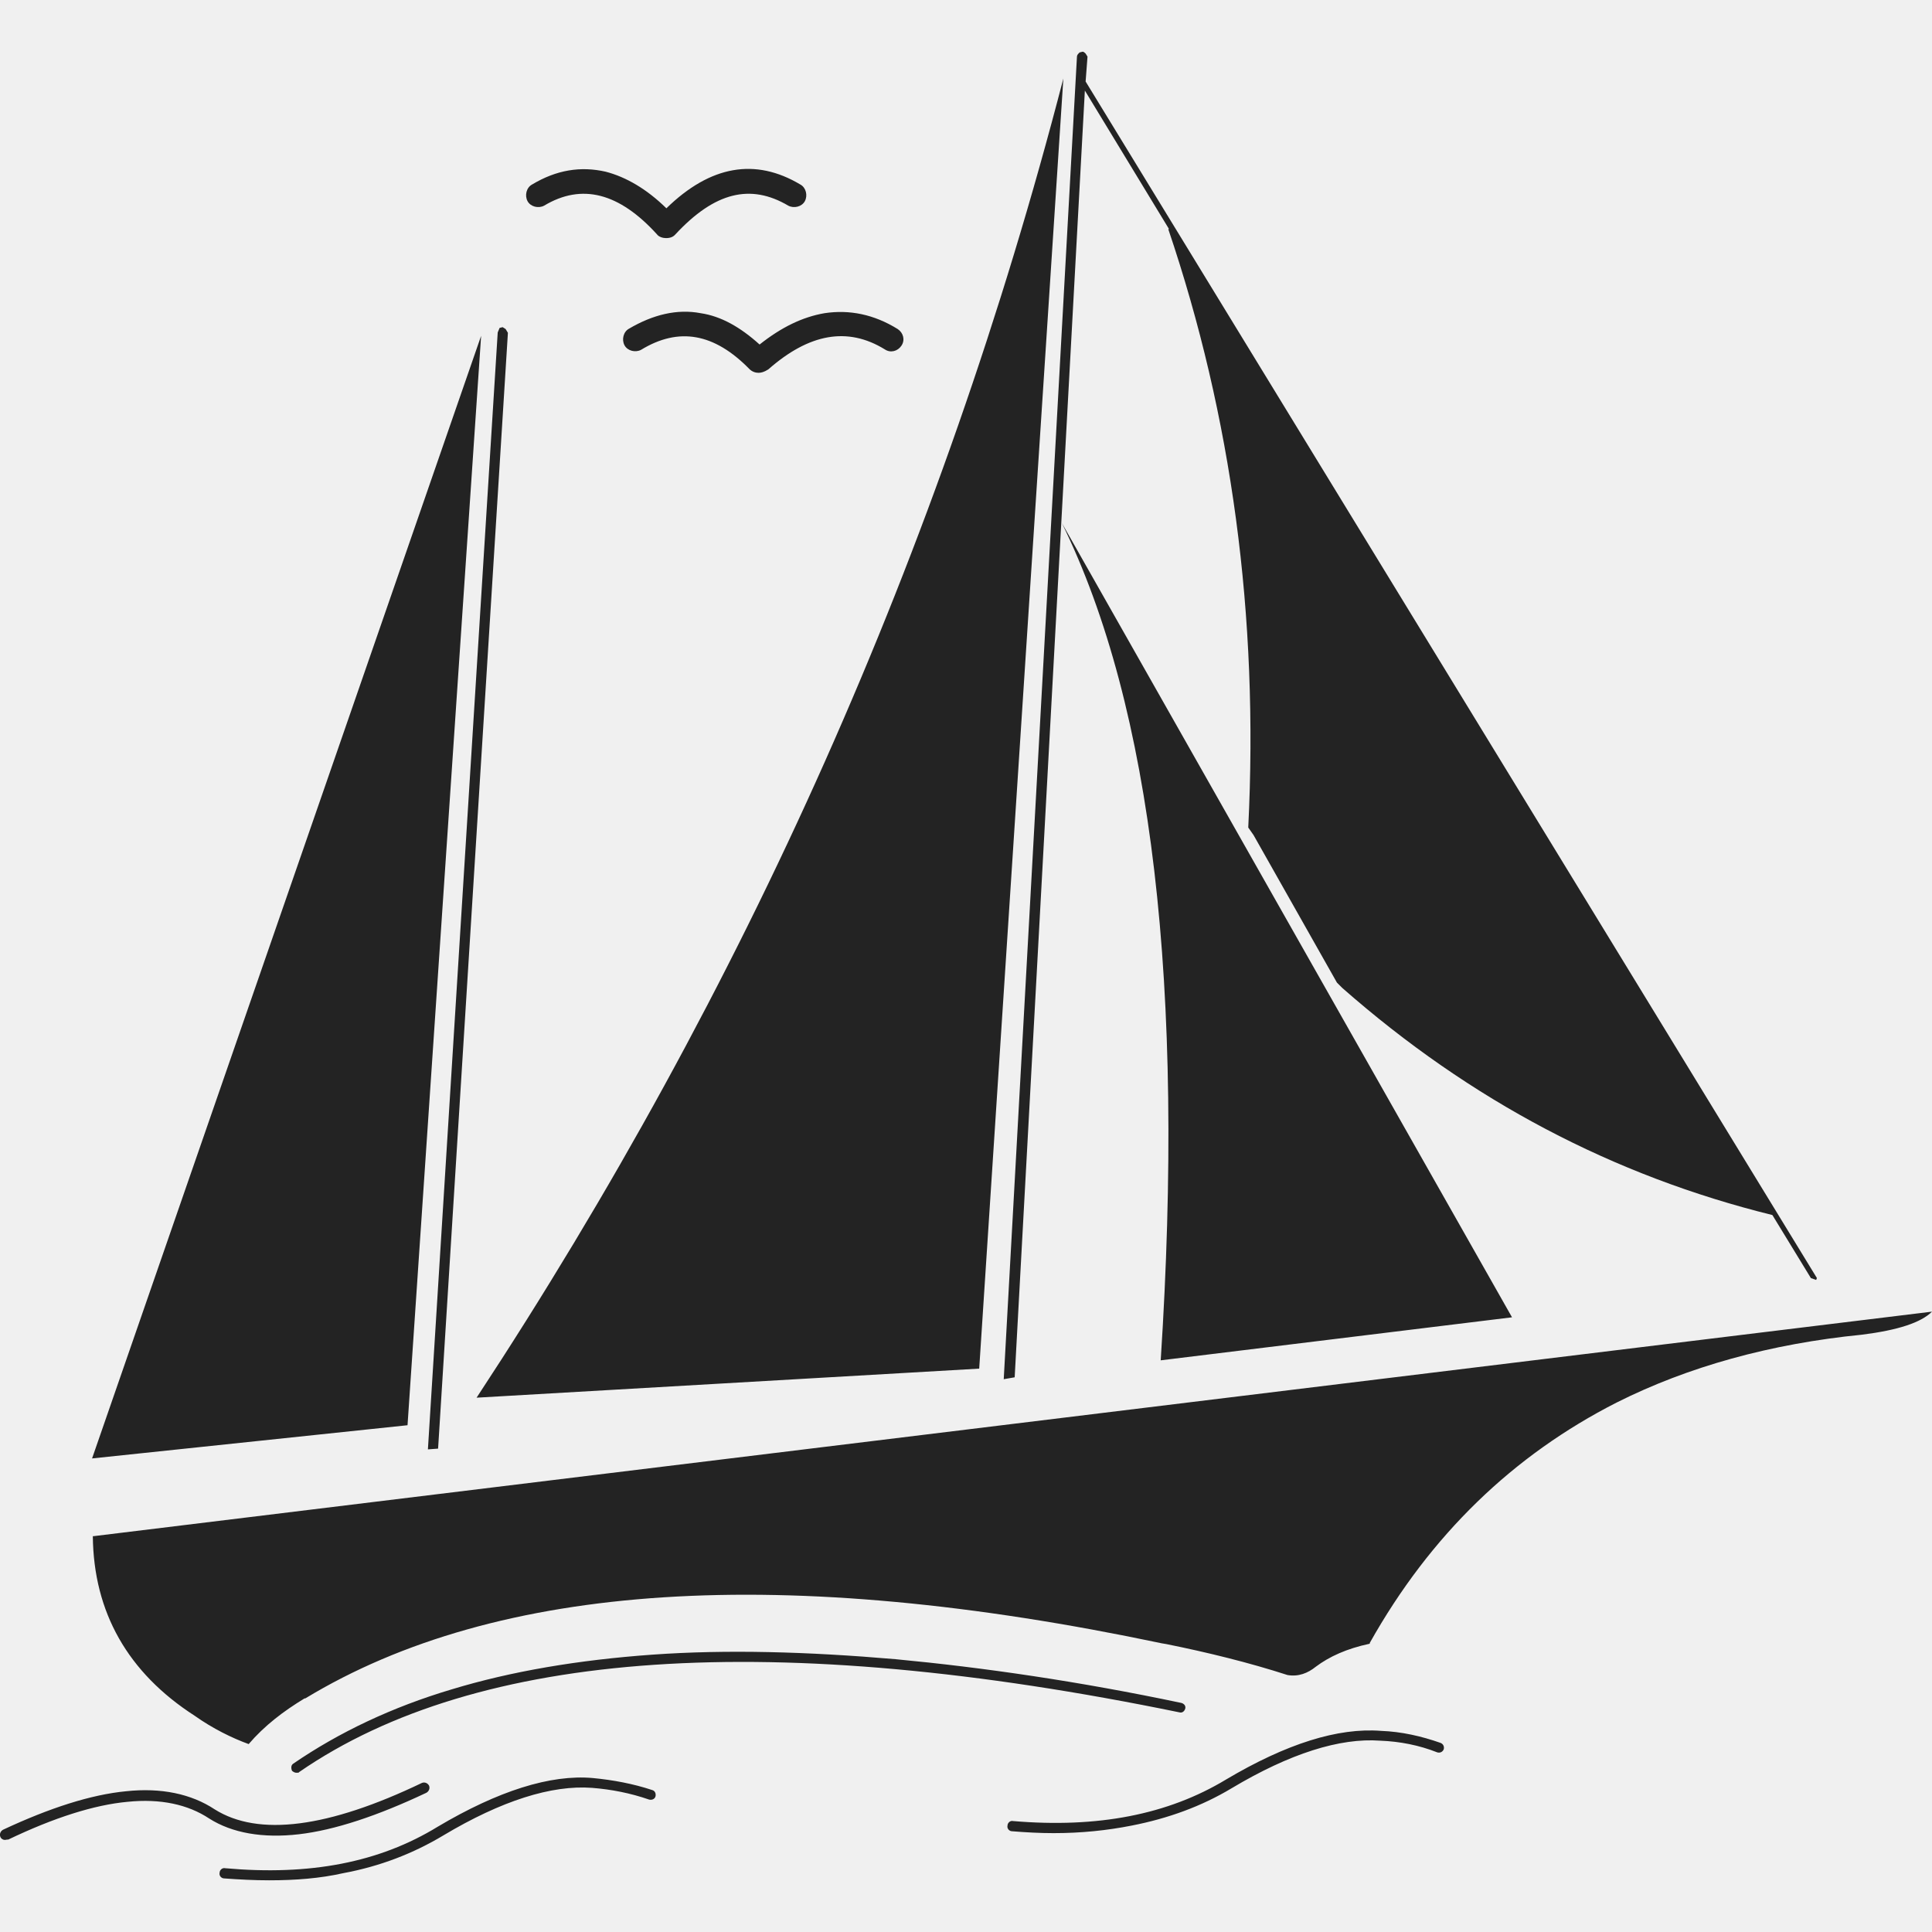
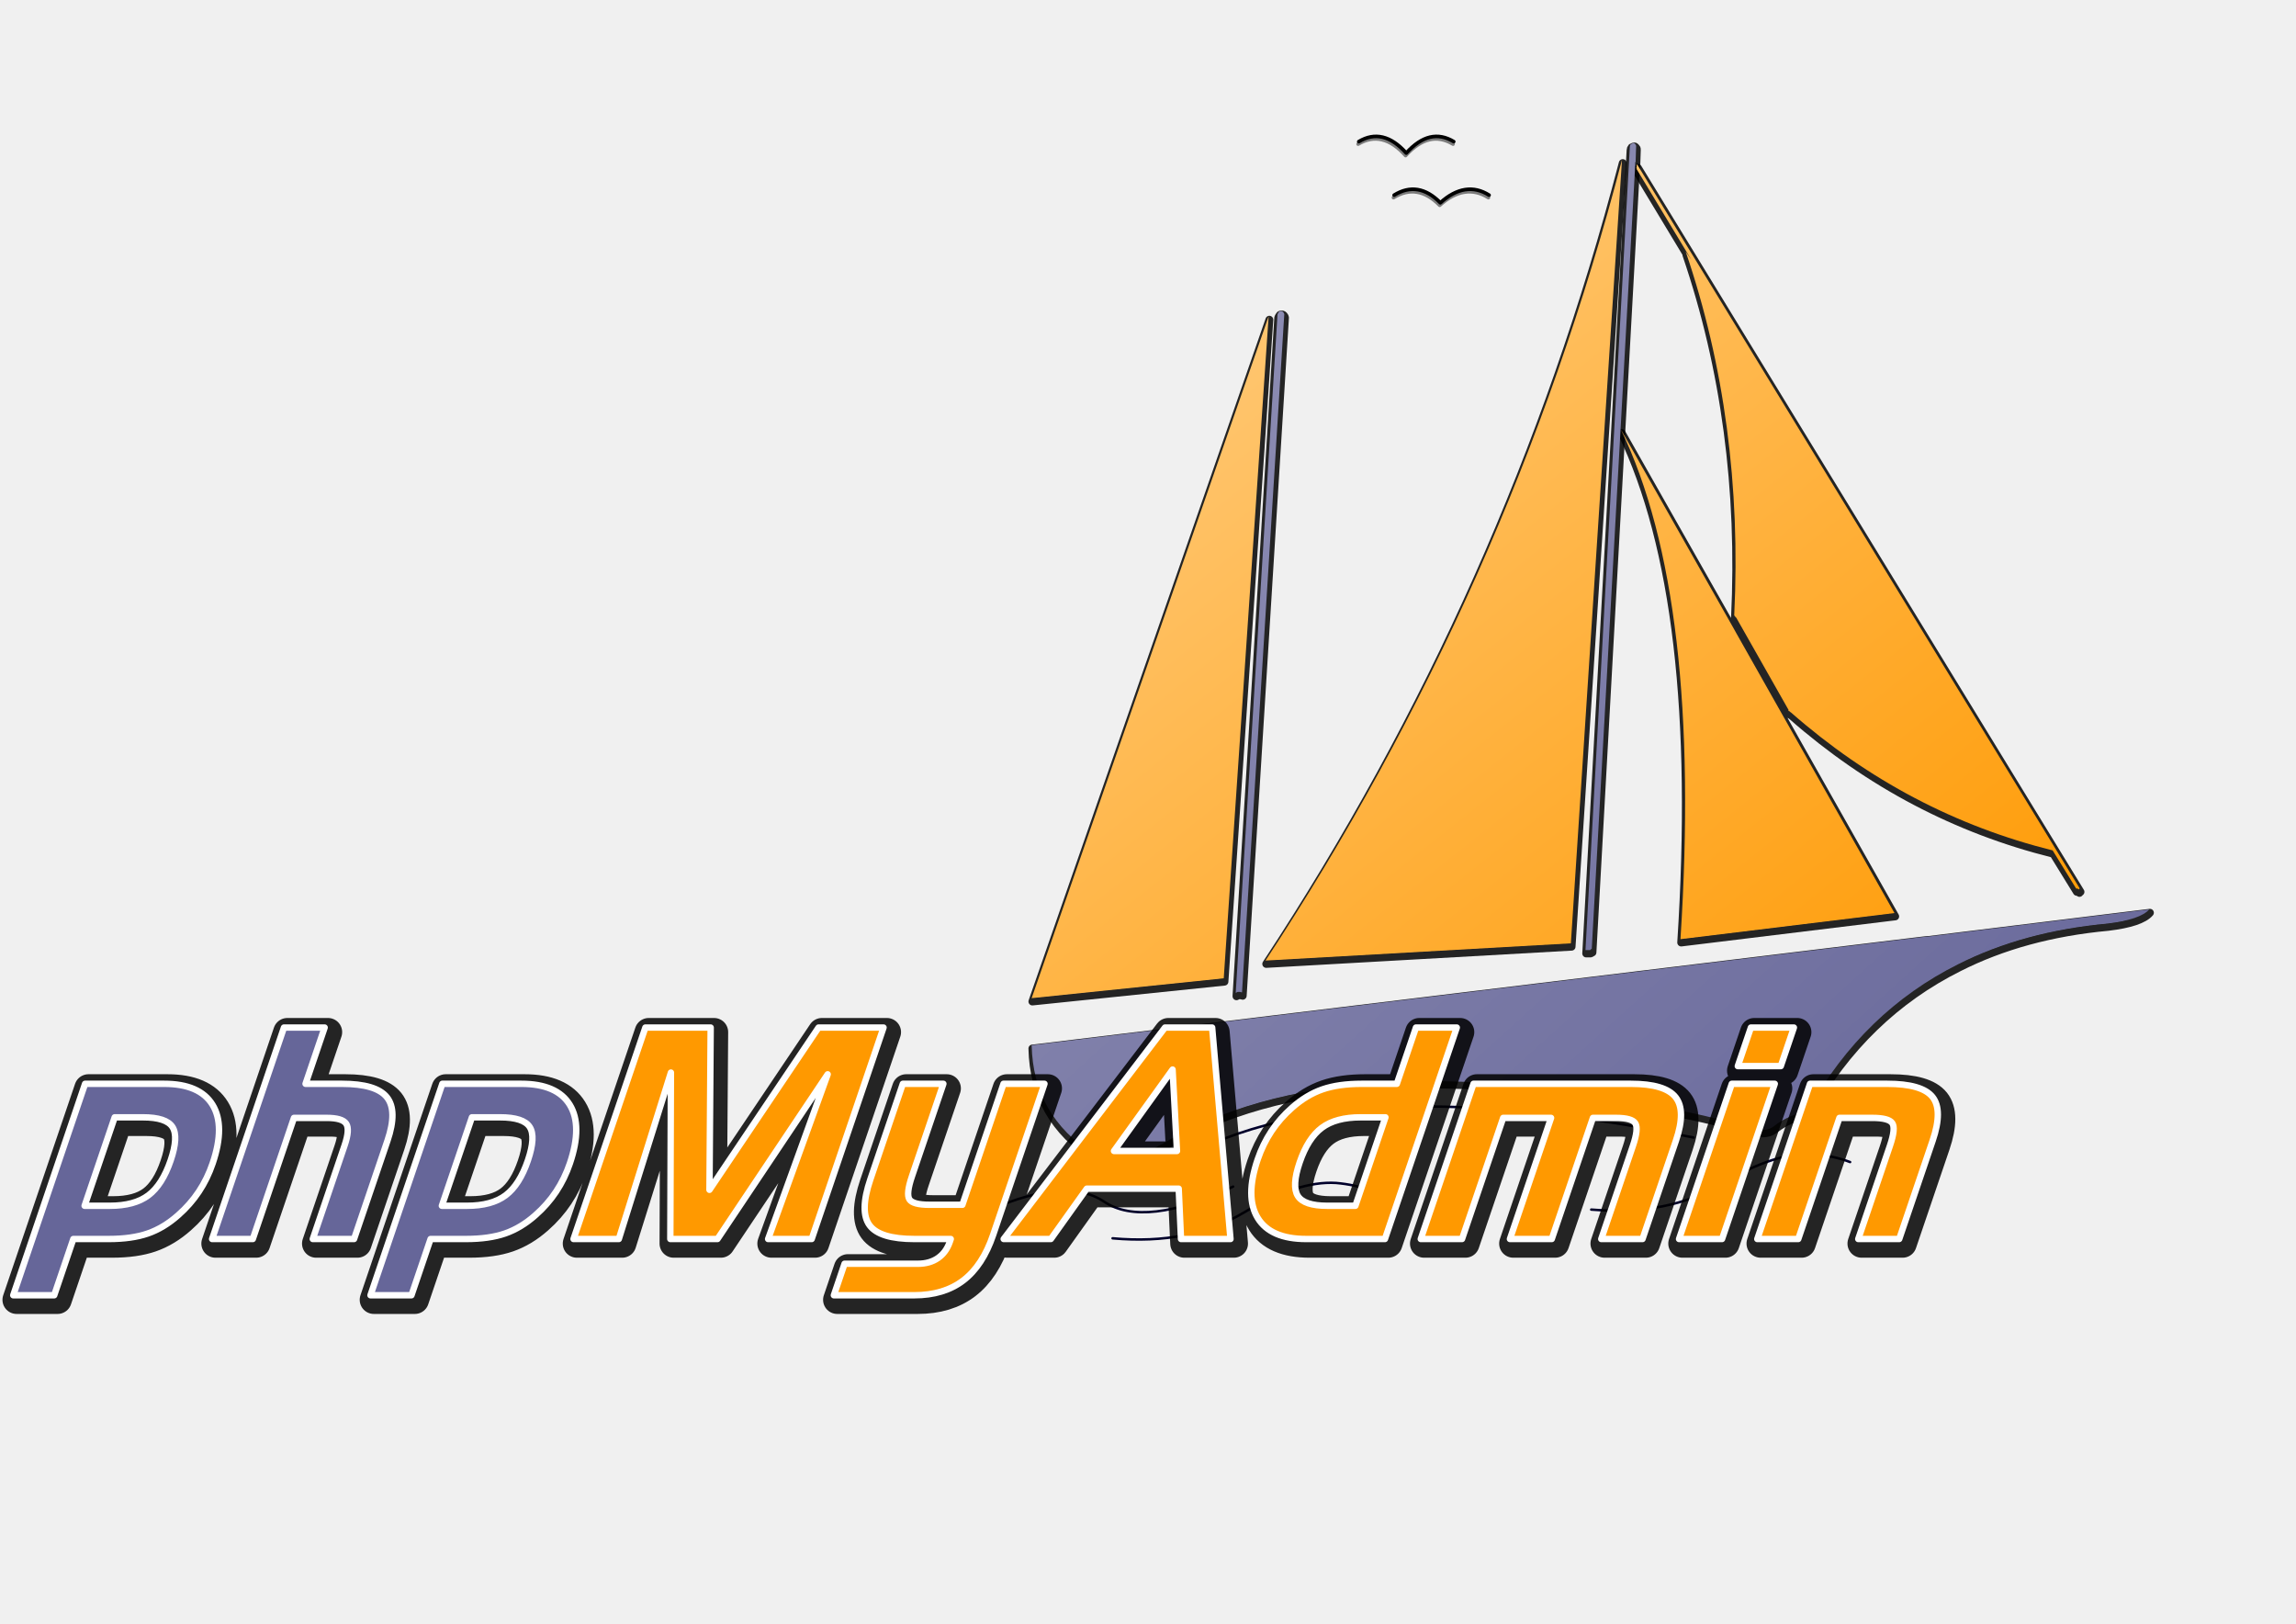
- <svg xmlns="http://www.w3.org/2000/svg" xml:space="preserve" viewBox="0 0 512 512">
-   <path d="m288.2 15-.5-.8c-.2-.2-.5-.5-.8-.5l-.8.2c-.5.5-.7.7-.7 1.2L266 365.5l2.9-.5 18.6-341 22.3 36.7h-.2c16.8 49.6 24 102.5 21.2 158.6l1.4 2 22.1 39.1 1.4 1.4c34 29.9 71.9 49.8 114 60.2l10.2 16.7 1.4.5.2-.5L287.7 21.6zm-6.8 123.6c24 48.9 32.6 123 26.2 221.9l93.1-11.4zm212.1 215.1c9.5-1.2 15.6-3.2 18.5-6.1L24.8 407.1h-.2c.2 20.2 9.3 36.2 27 47.6 4.8 3.4 9.9 5.9 14.3 7.5 4.2-4.9 9.2-8.7 14.8-12.1h.2c51-30.9 126.8-35.7 227-14.6l1.2.2c10.9 2.2 21.9 4.9 32.1 8.2 2.9.5 5.4-.5 7.5-2.2 3.6-2.7 8.2-4.8 14.3-6.1v-.2c16.1-28.7 38.1-49.8 65.4-63.7 18.9-9.5 40.8-15.6 65.1-18m-234 9 22.3-341.9c-32.3 124.7-84.3 241.3-155.5 349.6zM134 87.2l-.8-.5-.8.2-.5 1.2-18.5 296 2.7-.2 18.5-295.7zm-26 290.5L127.5 89 24.4 386.5zM1.3 487.6c-.5 0-1-.3-1.2-.8-.3-.7 0-1.5.7-1.9 12.4-5.8 23.3-9.3 32.6-10.2 9.3-1 17.3.7 23.5 4.8 11.6 7.3 30.1 4.9 54.9-7 .7-.3 1.5 0 1.9.7.3.7 0 1.5-.7 1.9-12.9 6.1-24.3 9.9-33.8 11s-17.7-.3-23.8-4.2c-5.6-3.7-12.9-5.3-21.6-4.4-8.8.8-19.5 4.2-31.6 10-.5 0-.7.1-.9.1m70 10.7c-3.9 0-7.8-.2-11.9-.5-.7 0-1.4-.7-1.2-1.5 0-.7.7-1.4 1.5-1.2 22.4 2 40.8-1.5 56.3-11 16-9.5 29.9-13.9 41.1-12.9 5.3.5 10.7 1.5 15.8 3.2.7.2 1 1 .8 1.7s-1 1-1.7.8c-4.9-1.7-10-2.7-15.1-3.1-10.7-.8-24 3.4-39.4 12.6-8 4.8-16.8 8.2-26.5 10-6.2 1.4-12.7 1.9-19.7 1.9m7.3-28.5c-.5 0-.8-.2-1.2-.5-.3-.7-.3-1.5.3-1.9 12.1-8.3 26.2-15 42-19.7 15.8-4.8 33.6-7.8 53.2-9.2s41.1-.8 64.4 1.2c23.3 2.2 48.8 5.9 75.8 11.6.7.2 1.2.8 1 1.5s-.8 1.2-1.5 1c-107.5-22.1-186-16.8-233.3 15.8-.1.2-.3.2-.7.2m200.6 16c-3.6 0-7.3-.2-11-.5-.7 0-1.4-.7-1.2-1.5 0-.7.7-1.4 1.5-1.2 22.4 1.9 41-1.7 56.4-11q24-14.25 41.1-12.9c5.4.2 10.7 1.4 15.8 3.2.7.3 1 1 .8 1.7-.3.7-1 1-1.7.8-4.8-1.9-9.9-2.9-15.1-3.1-10.7-.8-24 3.4-39.4 12.6-8 4.8-16.8 8-26.5 9.9-6.6 1.3-13.4 2-20.7 2M201 98.8c-.8 0-1.7-.3-2.4-1-9.3-9.5-18.7-11.2-28.7-5.1-1.5.8-3.6.3-4.4-1.2s-.3-3.6 1.2-4.4c6.3-3.7 12.7-5.3 19-4.1 5.4.8 10.5 3.7 15.6 8.3 5.8-4.6 11.4-7.3 17.2-8.3 6.6-1 13.1.3 19.4 4.2 1.5 1 2 2.9 1 4.4s-2.9 2-4.4 1c-9.9-6.1-20.1-4.2-30.9 5.3-1.1.7-1.9.9-2.6.9m-24.5-35.7c-.8 0-1.9-.3-2.4-1-10-11-19.9-13.6-29.9-7.6-1.5.8-3.6.3-4.4-1.2s-.3-3.6 1.2-4.4c6.5-3.9 12.9-4.9 19.5-3.4 5.4 1.4 10.9 4.6 16.1 9.7 11.7-11.4 23.6-13.4 35.5-6.3 1.5.8 2 2.9 1.2 4.4s-2.9 2-4.4 1.2c-10-5.9-19.5-3.6-29.9 7.6-.6.7-1.4 1-2.5 1" style="fill:#232323" />
+ <svg xmlns="http://www.w3.org/2000/svg" xmlns:xlink="http://www.w3.org/1999/xlink" width="297mm" height="210mm">
+   <defs>
+     <linearGradient id="b">
+       <stop offset="0" style="stop-color:#669;stop-opacity:1" />
+       <stop offset="1" style="stop-color:#fff;stop-opacity:1" />
+     </linearGradient>
+     <linearGradient id="a">
+       <stop offset="0" style="stop-color:#f90;stop-opacity:1" />
+       <stop offset="1" style="stop-color:#fff;stop-opacity:1" />
+     </linearGradient>
+     <linearGradient xlink:href="#a" id="h" x1="962.807" x2="239.323" y1="487.914" y2="-422.628" gradientUnits="userSpaceOnUse" />
+     <linearGradient xlink:href="#b" id="c" x1="996.753" x2="-635.195" y1="572.643" y2="-1226.594" gradientUnits="userSpaceOnUse" />
+     <linearGradient xlink:href="#a" id="i" x1="962.807" x2="239.323" y1="487.914" y2="-422.628" gradientUnits="userSpaceOnUse" />
+     <linearGradient xlink:href="#a" id="j" x1="962.807" x2="239.323" y1="487.914" y2="-422.628" gradientUnits="userSpaceOnUse" />
+     <linearGradient xlink:href="#a" id="k" x1="962.807" x2="239.323" y1="487.914" y2="-422.628" gradientUnits="userSpaceOnUse" />
+     <linearGradient xlink:href="#a" id="l" x1="962.807" x2="239.323" y1="487.914" y2="-422.628" gradientUnits="userSpaceOnUse" />
+     <linearGradient xlink:href="#b" id="e" x1="996.753" x2="-635.195" y1="572.643" y2="-1226.594" gradientUnits="userSpaceOnUse" />
+     <linearGradient xlink:href="#b" id="f" x1="996.753" x2="-635.195" y1="572.643" y2="-1226.594" gradientUnits="userSpaceOnUse" />
+     <linearGradient xlink:href="#b" id="g" x1="996.753" x2="-635.195" y1="572.643" y2="-1226.594" gradientUnits="userSpaceOnUse" />
+   </defs>
+   <g style="display:inline">
+     <g fill="none" style="fill:#000;fill-opacity:0;stroke:#000;stroke-width:3.834;stroke-linejoin:round;stroke-miterlimit:4;stroke-opacity:.851;stroke-dasharray:none">
+       <g style="fill:#000;fill-opacity:0;stroke:#000;stroke-width:3.834;stroke-linejoin:round;stroke-miterlimit:4;stroke-opacity:.851;stroke-dasharray:none;display:inline">
+         <path fill="none" d="M976.338 451.426c10.718-1.278 17.603-3.578 20.415-6.898L888.81 457.8h-.767L450.63 510.885h-.256c.512 22.97 10.464 40.575 30.624 53.594 5.365 3.564 10.974 6.375 16.082 8.164 4.588-5.366 10.21-9.698 16.586-13.273h.255c57.169-34.7 142.142-40.066 254.429-16.584l1.275.51c12.255 2.55 24.25 5.61 35.733 8.932 3.565.51 6.376-.257 8.676-2.301 4.076-3.066 9.186-5.352 16.072-7.141v-.256c17.873-32.155 42.62-55.894 73.242-71.2 21.183-10.72 45.43-17.356 72.99-19.904zM573.379 152.59c-.255-.256-.511-.51-1.011-.51-.512 0-.767 0-1.021.254-.257.256-.511.768-.767 1.277l-20.415 331.493v.256c.256-.256.51-.256.51-.256s.257-.252.51-.252c.77 0 1.269 0 2.034.252l20.67-331.493c0-.256-.253-.765-.51-1.021zm172.266-81.917c-.256-.257-.512-.768-1.021-.768-.512 0-.768.51-1.277.51a1.95 1.95 0 0 0-.513 1.278l-21.69 392.743h2.043c.254 0 .254 0 .51-.26v-.245h.513L745.39 81.9v-.767h.257l-.256-.255h.256l-.256-.257c0-.254 0-.254.256-.511-.256 0-.256 0-.256-.257v-.252h.256c-.256 0-.256 0-.256-.257h.256l.255-7.653c-.002-.51-.002-.764-.257-1.02z" style="fill:#000;fill-opacity:0;stroke:#000;stroke-width:3.834;stroke-linejoin:round;stroke-miterlimit:4;stroke-opacity:.851;stroke-dasharray:none" transform="translate(54.355 1.646)" />
+       </g>
+       <path fill="none" d="m794.896 309.538-1.277-2.3-55.127-97.235c26.547 55.128 36.243 138.066 29.092 249.076l104.632-12.764zM714 461.122l25.002-383.053c-36.487 139.854-94.424 270.257-174.297 391.473zm-169.711 17.093 21.947-323.581-115.862 333.28zM746.4 80.369l-.245.254V81.9l-.255.258h.255v.51l26.794 44.396-2.813-4.075c18.883 55.369 26.803 114.84 23.738 177.61v.252l.254.256c.257.512.768.766 1.02 1.277 0 0 0 .256.257.512l24.749 43.642c.254.256.254.51.254 1.023h.257c.51.25.51.508 1.02.765 37.768 33.178 80.64 55.627 127.86 67.366l11.479 18.628c.504 0 1.017 0 1.27.509.257-.254.257-.51.513-.51z" style="fill:#000;fill-opacity:0;stroke:#000;stroke-width:3.834;stroke-linejoin:round;stroke-miterlimit:4;stroke-opacity:.851;stroke-dasharray:none;display:inline" transform="translate(54.355 1.646)" />
+     </g>
+   </g>
+   <g style="display:inline">
+     <path d="m847.619 307.239 1.277 2.299z" />
+     <g style="fill:url(#c);fill-opacity:1" transform="translate(54)">
+       <path d="M976.338 451.426c10.718-1.278 17.603-3.578 20.415-6.898L888.81 457.8h-.767L450.63 510.885h-.256c.512 22.97 10.464 40.575 30.624 53.594 5.365 3.564 10.974 6.375 16.082 8.164 4.588-5.366 10.21-9.698 16.586-13.273h.255c57.169-34.7 142.142-40.066 254.429-16.584l1.275.51c12.255 2.55 24.25 5.61 35.733 8.932 3.565.51 6.376-.257 8.676-2.301 4.076-3.066 9.186-5.352 16.072-7.141v-.256c17.873-32.155 42.62-55.894 73.242-71.2 21.183-10.72 45.43-17.356 72.99-19.904" style="fill:url(#e);fill-opacity:1" />
+       <path d="M573.379 152.59c-.255-.256-.511-.51-1.011-.51-.512 0-.767 0-1.021.254-.257.256-.511.768-.767 1.277l-20.415 331.493v.256c.256-.256.51-.256.51-.256s.257-.252.51-.252c.77 0 1.269 0 2.034.252l20.67-331.493c0-.256-.253-.765-.51-1.021" style="fill:url(#f);fill-opacity:1" />
+       <path d="M745.645 70.673c-.256-.257-.512-.768-1.021-.768-.512 0-.768.51-1.277.51a1.95 1.95 0 0 0-.513 1.278l-21.69 392.743h2.043c.254 0 .254 0 .51-.26v-.245h.513L745.39 81.9v-.767h.257l-.256-.255h.256l-.256-.257c0-.254 0-.254.256-.511-.256 0-.256 0-.256-.257v-.252h.256c-.256 0-.256 0-.256-.257h.256l.255-7.653c-.002-.51-.002-.764-.257-1.02" style="fill:url(#g);fill-opacity:1" />
+     </g>
+     <path d="M800.155 79.856v.257h.246z" />
+     <path d="M485.731 510.312h-.766M390.54 359.751l1.277 2.299" style="fill:none;stroke:#000;stroke-width:0;stroke-linecap:round;stroke-linejoin:round" transform="translate(457.079 -52.512)" />
+     <g style="display:inline">
+       <g style="fill:none;stroke:#00002b">
+         <path d="M213.43 634.596c-5.353-2.045-11.229-3.323-17.348-3.834-12.509-.767-27.56 4.088-45.177 14.552-17.605 10.464-38.786 14.796-64.046 12.508m58.948-25.271c-28.834 13.785-50.016 16.084-63.033 7.4-13.273-8.934-33.689-6.634-61.247 6.385m349.364-37.767c-121.472-25.012-209.01-19.147-262.602 17.862m339.154-5.876c-5.354-2.034-11.229-3.31-17.351-3.819-12.506-1.022-27.557 3.819-45.171 14.282-17.607 10.72-38.791 14.809-64.048 12.763" style="fill:none;stroke:#00002b;stroke-width:1.2;stroke-linecap:round;stroke-linejoin:round" transform="translate(457.079 -52.512)" />
+       </g>
+     </g>
+   </g>
+   <g style="display:inline">
+     <g style="fill:url(#h);fill-opacity:1" transform="translate(54)">
+       <path d="m794.896 309.538-1.277-2.3-55.127-97.235c26.547 55.128 36.243 138.066 29.092 249.076l104.632-12.764z" style="fill:url(#i);fill-opacity:1;display:inline" />
+       <path d="m714 461.122 25.002-383.053c-36.487 139.854-94.424 270.257-174.297 391.473z" style="fill:url(#j);fill-opacity:1;display:inline" />
+       <path d="m544.289 478.215 21.947-323.581-115.862 333.28z" style="fill:url(#k);fill-opacity:1;display:inline" />
+       <path d="m746.4 80.369-.245.254V81.9l-.255.258h.255v.51l26.794 44.396-2.813-4.075c18.883 55.369 26.803 114.84 23.738 177.61v.252l.254.256c.257.512.768.766 1.02 1.277 0 0 0 .256.257.512l24.749 43.642c.254.256.254.51.254 1.023h.257c.51.25.51.508 1.02.765 37.768 33.178 80.64 55.627 127.86 67.366l11.479 18.628c.504 0 1.017 0 1.27.509.257-.254.257-.51.513-.51z" style="fill:url(#l);fill-opacity:1;display:inline" />
+     </g>
+   </g>
+   <g style="display:inline">
+     <path d="M284.374 208.167c-12.495-7.919-25.77-5.874-39.044 6.12-11.74-11.994-24.246-14.039-36.998-6.12m47.718-42.874c-12.762-7.653-25.269-4.855-38.021 9.185-12.506-14.04-25.27-16.838-38.032-9.185" style="fill:none;stroke:#000;stroke-width:2.9;stroke-linecap:round;stroke-linejoin:round" transform="translate(554.456 -31.659)scale(.6103)" />
+     <g style="stroke:#000;stroke-opacity:.481;display:inline">
+       <path d="M284.374 208.167c-12.495-7.919-25.77-5.874-39.044 6.12-11.74-11.994-24.246-14.039-36.998-6.12m47.718-42.874c-12.762-7.653-25.269-4.855-38.021 9.185-12.506-14.04-25.27-16.838-38.032-9.185" style="fill:none;stroke:#000;stroke-width:2.9;stroke-linecap:round;stroke-linejoin:round;stroke-opacity:.481" transform="translate(554.136 -30.438)scale(.6103)" />
+     </g>
+   </g>
+   <g style="display:inline">
+     <g style="font-size:40px;font-style:normal;font-weight:400;fill:#000;fill-opacity:0;stroke:#000;stroke-width:13.819;stroke-linejoin:round;stroke-miterlimit:4;stroke-opacity:.85;font-family:Bitstream Vera Sans">
+       <path fill="none" d="M59.713 548.399 45.018 591.64h12.234q12.164 0 18.972-5.133 6.807-5.133 10.867-17.086 3.92-11.53.892-16.277-3.027-4.746-14.489-4.746zm-14.47-16.383h38.6q17.439 0 23.722 10.266 6.285 10.264.049 28.617-2.558 7.522-6.735 13.816-4.177 6.293-10.092 11.496-7.05 6.258-14.86 8.965-7.811 2.707-19.202 2.707H39.498l-9.342 27.492h-20.04zm97.232-27.492h19.899l-9.343 27.492h17.79q16.733 0 21.987 6.574 5.254 6.575.284 21.2l-16.344 48.093h-20.18l15.557-45.773q2.65-7.804.758-10.618-1.89-2.812-9.555-2.812h-15.961l-20.119 59.203H107.35zm91.895 43.875-14.696 43.242h12.235q12.164 0 18.97-5.133 6.808-5.133 10.868-17.086 3.92-11.53.893-16.277-3.03-4.746-14.49-4.746zm-14.472-16.383H258.5q17.437 0 23.722 10.266 6.284 10.264.048 28.617-2.557 7.522-6.735 13.816-4.178 6.293-10.092 11.496-7.049 6.258-14.86 8.965-7.812 2.707-19.202 2.707h-17.226l-9.343 27.492h-20.04zm99.272-27.492h31.923l-.585 79.312 53.319-79.312h31.781l-35.125 103.36h-21.305l29.118-80.509-53.868 80.508h-23.062l.294-81.351-25.466 81.351h-22.149zm138.89 86.625h16.101l20.097-59.133h20.039l-25.089 73.828q-5.115 15.047-14.607 22.29-9.492 7.24-23.977 7.241H411.32l5.234-15.398h35.859q5.766 0 9.802-2.777t5.83-8.051l.43-1.266h-17.719q-17.016 0-21.975-6.715-4.958-6.714.367-22.394l15.89-46.758h19.83l-15.364 45.21q-2.918 8.58-1.26 11.25 1.66 2.673 9.816 2.673zm118.859-66.094-28.64 39.797h30.798zm-3.71-20.531h23.063l8.96 103.36h-24.187l-1.13-24.61h-44.929l-17.574 24.61H494.35zM666.3 591.64l14.694-43.241h-12.093q-12.164 0-18.993 5.097-6.83 5.099-10.868 16.98-3.92 11.532-.881 16.349 3.038 4.816 14.43 4.816zm14.448 16.243h-38.46q-17.439 0-23.722-10.266-6.285-10.264-.049-28.617 2.558-7.522 6.735-13.816 4.177-6.293 10.092-11.496 7.05-6.258 14.895-8.965 7.846-2.707 19.167-2.707h17.156l9.343-27.492h19.969zm43.291-75.867h76.922q16.734 0 21.896 6.539 5.16 6.54.164 21.234l-16.343 48.094h-20.18l15.46-45.492q2.844-8.367 1.22-11.04-1.624-2.67-9.499-2.671h-11.25l-20.118 59.203H741.85l20.118-59.203h-23.414l-20.118 59.203h-20.18zm150.245-8.649H853.26l6.403-18.843h21.023zm-28.723 84.516h-21.024l25.783-75.867h21.024zm43.009-75.867h37.688q17.085 0 22.212 6.434 5.125 6.433.06 21.34l-16.344 48.093h-20.04l15.51-45.633q2.89-8.507 1.113-11.039-1.778-2.53-9.723-2.531h-16.101l-20.119 59.203h-20.039z" style="fill:#000;fill-opacity:0;stroke:#000;font-family:HandelGothic BT;-inkscape-font-specification:HandelGothic BT Italic" transform="translate(-2)" />
+     </g>
+   </g>
+   <g style="display:inline">
+     <g style="font-size:40px;font-style:normal;font-weight:400;fill:#000;fill-opacity:1;stroke:#fff;stroke-width:3.125;stroke-linejoin:round;stroke-miterlimit:4;font-family:Bitstream Vera Sans">
+       <path d="m58.067 546.17-14.695 43.242h12.234q12.165 0 18.971-5.133t10.868-17.086q3.92-11.53.892-16.277-3.027-4.746-14.489-4.746zm-14.471-16.383h38.602q17.437 0 23.721 10.266 6.285 10.265.049 28.617-2.558 7.524-6.735 13.816-4.178 6.294-10.092 11.496-7.05 6.258-14.86 8.965-7.811 2.707-19.202 2.707H37.852l-9.343 27.492H8.47zm97.234-27.492h19.898l-9.343 27.492h17.79q16.733 0 21.987 6.574 5.253 6.575.284 21.2l-16.344 48.093h-20.18l15.557-45.773q2.65-7.804.758-10.617t-9.556-2.813h-15.96l-20.119 59.203h-19.898zm91.893 43.875-14.695 43.242h12.234q12.165 0 18.972-5.133t10.867-17.086q3.92-11.53.892-16.277-3.027-4.746-14.488-4.746zm-14.47-16.383h38.6q17.439 0 23.722 10.266 6.285 10.265.049 28.617-2.558 7.524-6.735 13.816-4.178 6.294-10.092 11.496-7.05 6.258-14.86 8.965-7.811 2.707-19.202 2.707H212.51l-9.343 27.492h-20.04z" style="fill:#669;fill-opacity:1;stroke:#fff;font-family:HandelGothic BT;-inkscape-font-specification:HandelGothic BT Italic" transform="translate(-2)" />
+       <path d="M317.525 502.295h31.922l-.585 79.312 53.319-79.312h31.781l-35.125 103.36h-21.305l29.118-80.509-53.868 80.508H329.72l.294-81.351-25.466 81.351h-22.149zm138.889 86.625h16.101l20.097-59.133h20.039l-25.089 73.828q-5.116 15.046-14.607 22.29-9.492 7.24-23.977 7.241h-39.304l5.233-15.398h35.86q5.765 0 9.802-2.777 4.036-2.778 5.83-8.051l.43-1.266H449.11q-17.016 0-21.975-6.715t.367-22.394l15.89-46.758h19.829l-15.363 45.211q-2.918 8.578-1.26 11.25 1.66 2.672 9.816 2.672zm118.859-66.094-28.64 39.797h30.797zm-3.71-20.531h23.063l8.96 103.36H579.4l-1.13-24.61h-44.93l-17.574 24.61h-23.062zm93.09 87.117 14.695-43.242h-12.093q-12.164 0-18.994 5.098-6.829 5.097-10.867 16.98-3.92 11.532-.881 16.348t14.43 4.816zm14.45 16.242H640.64q-17.437 0-23.721-10.265-6.285-10.266-.049-28.618 2.558-7.522 6.735-13.816 4.177-6.293 10.092-11.496 7.05-6.258 14.895-8.965 7.846-2.707 19.167-2.707h17.156l9.343-27.492h19.969zm43.29-75.867h76.922q16.734 0 21.895 6.54 5.162 6.539.165 21.233l-16.343 48.094h-20.18l15.46-45.492q2.843-8.367 1.22-11.039-1.625-2.672-9.499-2.672h-11.25l-20.118 59.203h-20.461l20.118-59.203h-23.414l-20.118 59.203h-20.18zm150.244-8.648h-21.023l6.403-18.844h21.023zm-28.722 84.515H822.89l25.783-75.867h21.024zm43.009-75.867h37.688q17.085 0 22.212 6.434 5.126 6.433.06 21.34l-16.344 48.093H910.5l15.509-45.633q2.892-8.507 1.114-11.039-1.777-2.53-9.723-2.53h-16.1l-20.119 59.202h-20.039z" style="fill:#f90;fill-opacity:1;stroke:#fff;font-family:HandelGothic BT;-inkscape-font-specification:HandelGothic BT Italic" transform="translate(-2)" />
+     </g>
+   </g>
</svg>
